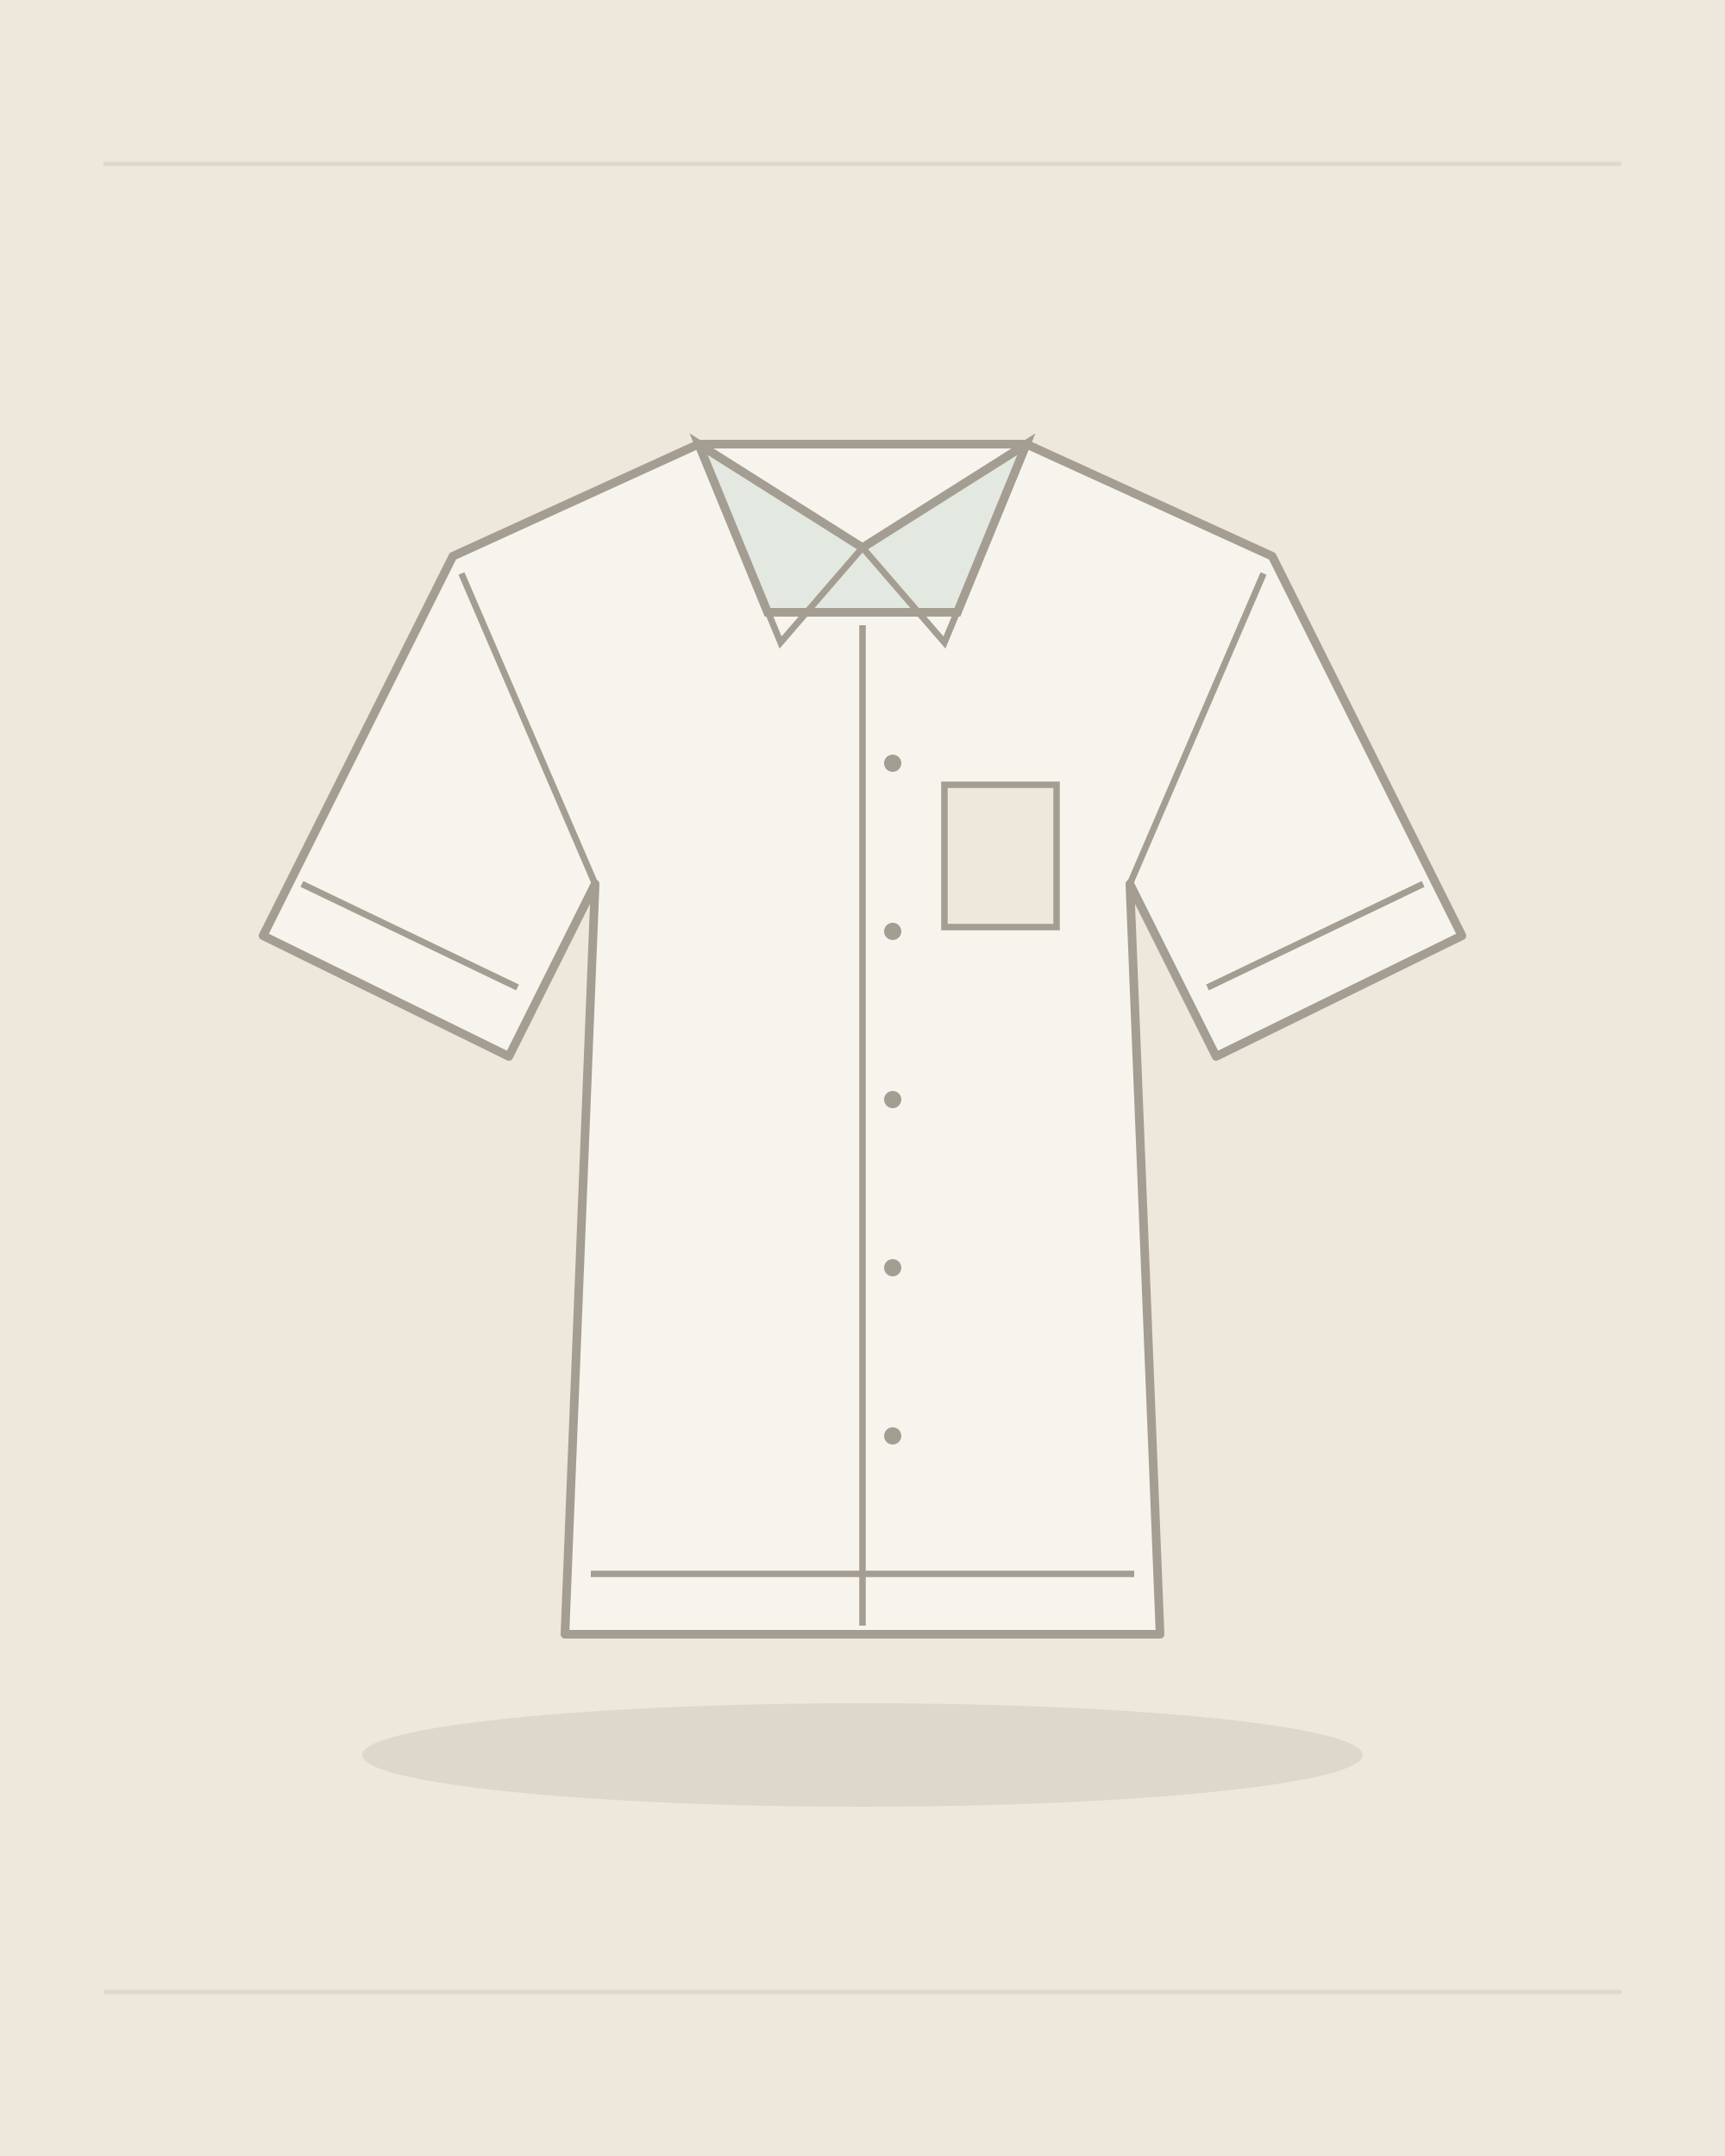
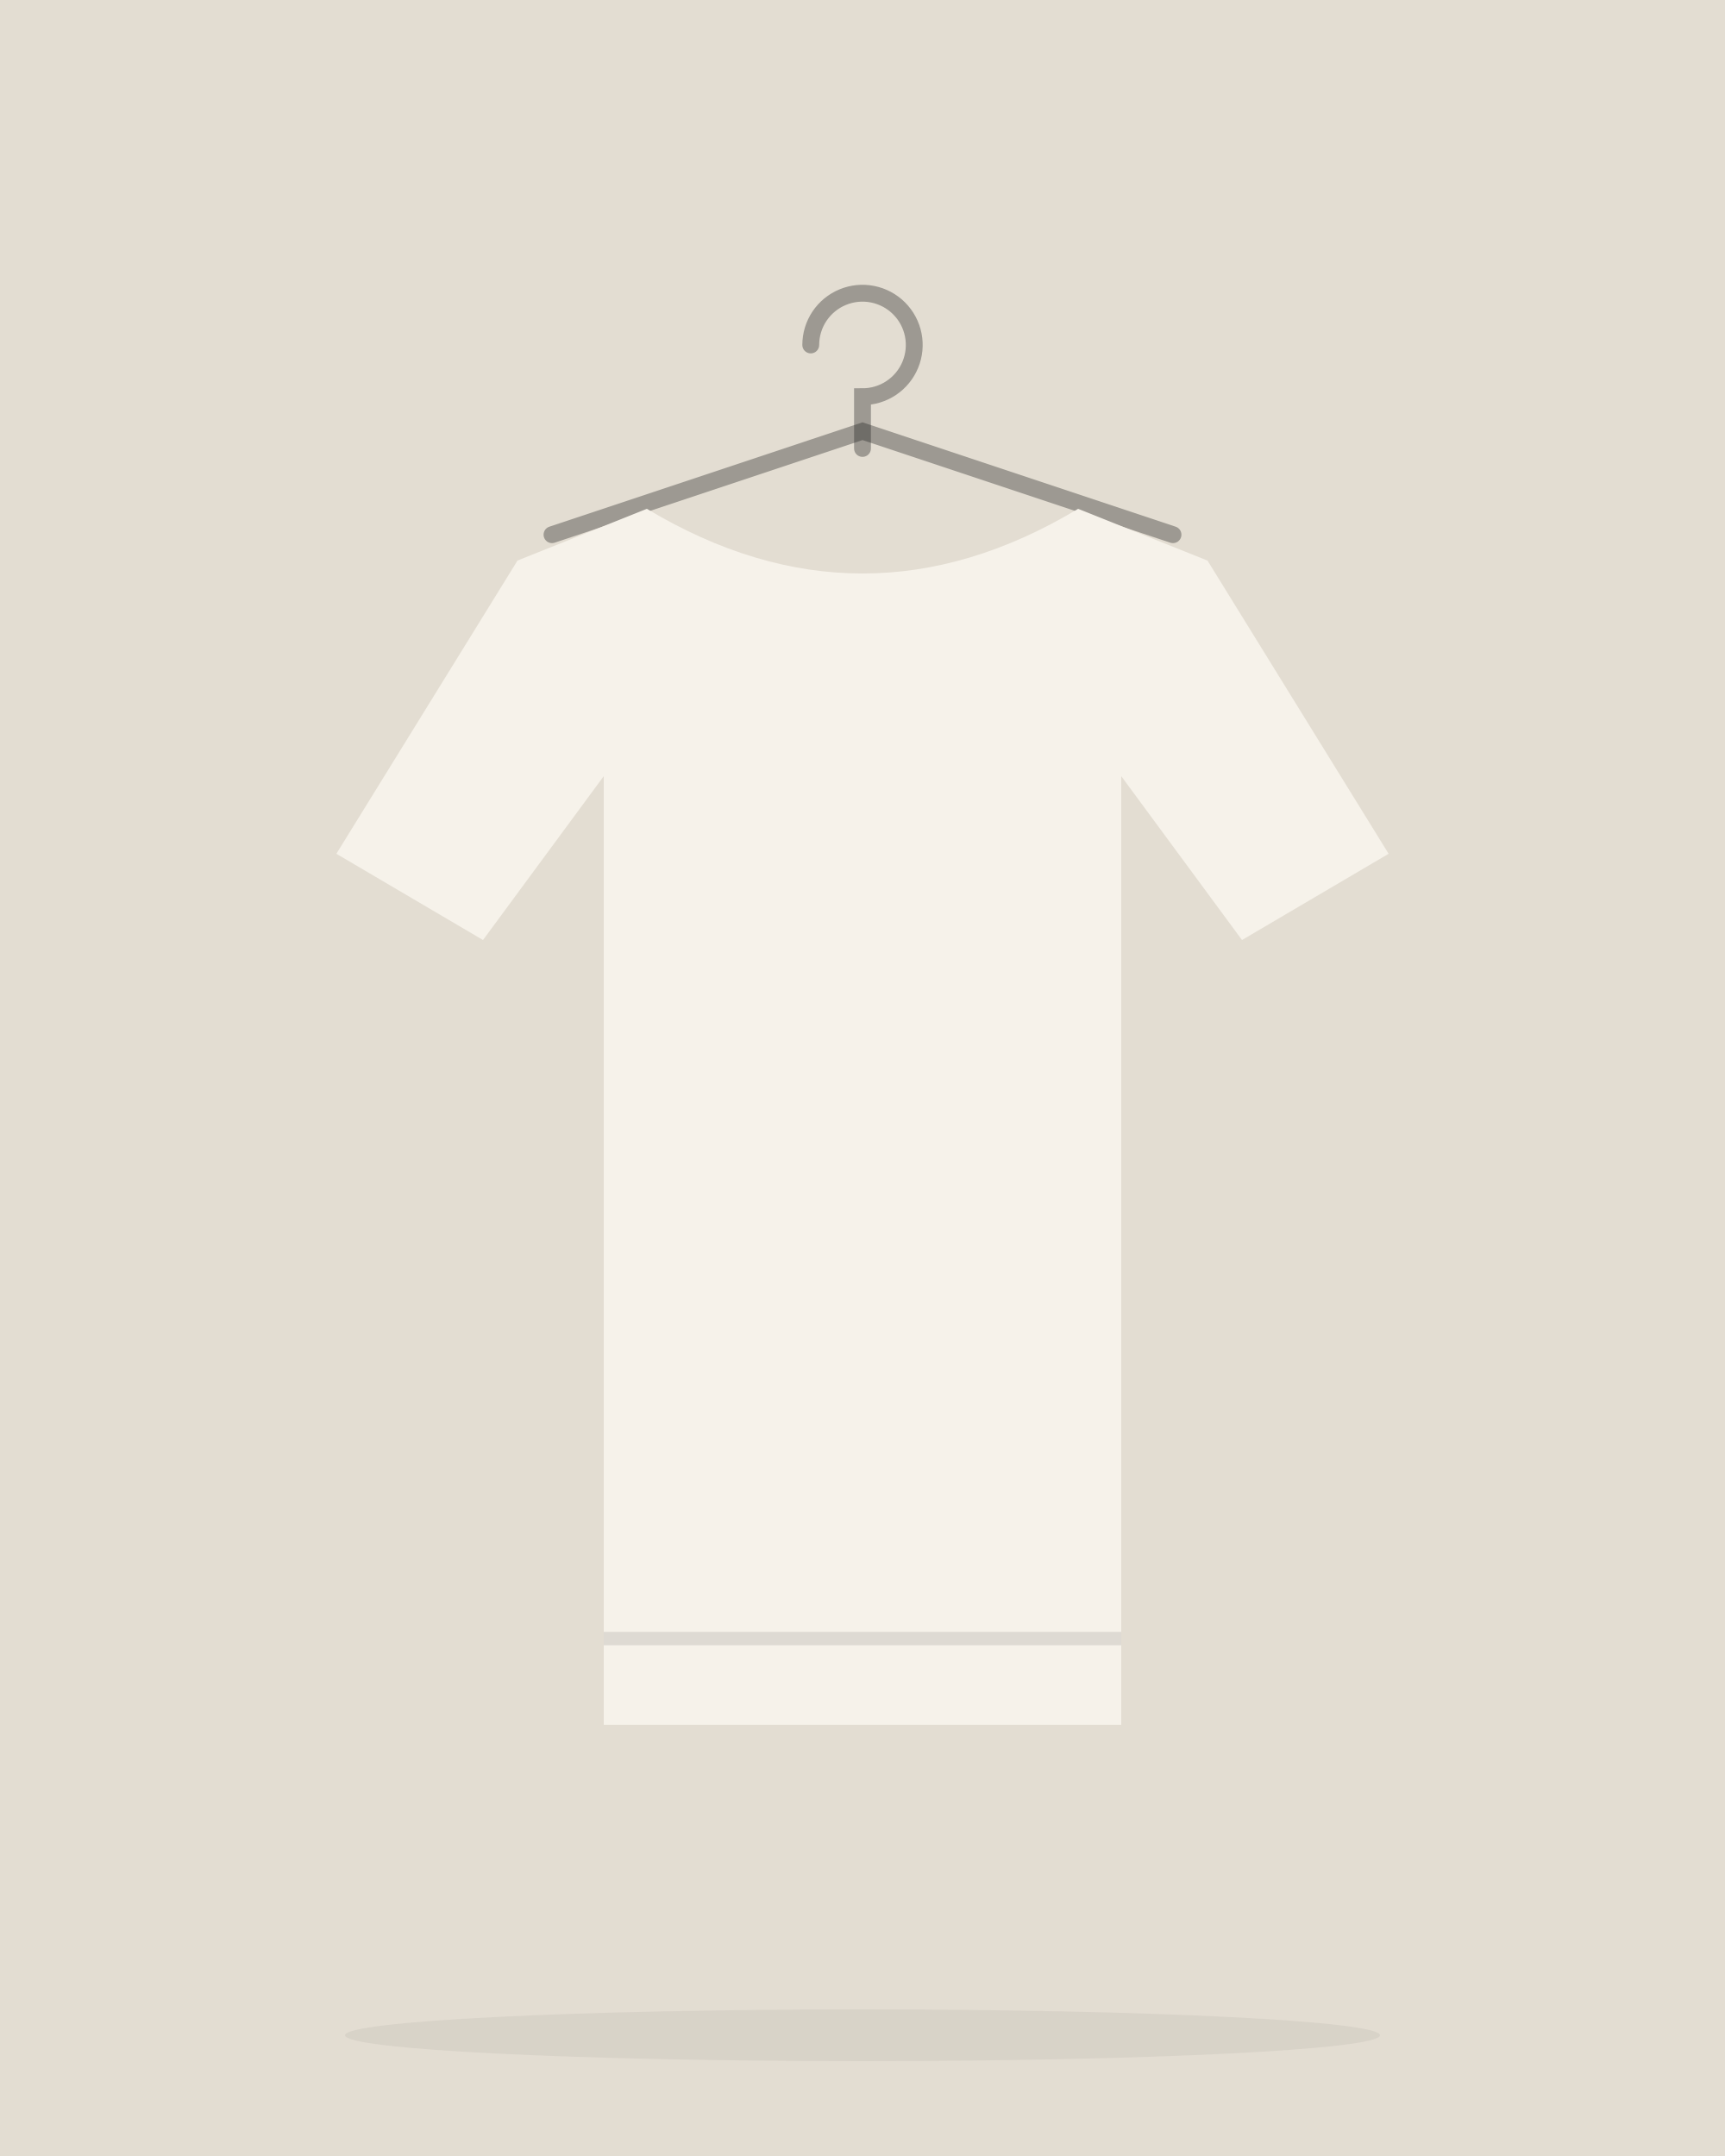
- <svg xmlns="http://www.w3.org/2000/svg" width="400" height="500" viewBox="0 0 400 500">
-   <rect width="400" height="500" fill="#EDE7DC" />
-   <path d="M24 38h352M24 462h352" fill="none" stroke="#DDD7CC" />
-   <ellipse cx="200" cy="407" rx="116" ry="12" fill="#DDD7CC" />
-   <path d="m162 103-57 26-44 88 57 28 20-40-7 174h138l-7-174 20 40 57-28-44-88-57-26z" fill="#F7F4EE" stroke="#A39D92" stroke-width="2" stroke-linejoin="round" />
-   <path d="m162 103 38 24 38-24-16 39h-44z" fill="#E3E8E1" stroke="#A39D92" stroke-width="2" />
-   <path d="m162 103 19 46 19-22 19 22 19-46M200 145v232M107 133l31 72M293 133l-31 72M137 365h126M70 205l50 24M280 229l50-24" fill="none" stroke="#A39D92" stroke-width="1.5" />
-   <path d="M219 182h26v33h-26z" fill="#EDE7DC" stroke="#A39D92" stroke-width="1.5" />
-   <g fill="#A39D92">
-     <circle cx="207" cy="177" r="2" />
-     <circle cx="207" cy="216" r="2" />
-     <circle cx="207" cy="255" r="2" />
-     <circle cx="207" cy="294" r="2" />
-     <circle cx="207" cy="333" r="2" />
+ <svg xmlns="http://www.w3.org/2000/svg" width="256" height="320" viewBox="0 0 256 320" fill="none">
+   <g clip-path="url(#clip0_230_919)">
+     <path d="M256 0H0V320H256V0Z" fill="#E3DDD2" />
+     <path d="M128 66.56V58.88C129.519 58.88 131.004 58.43 132.267 57.586C133.53 56.742 134.514 55.542 135.095 54.139C135.676 52.736 135.829 51.191 135.532 49.702C135.236 48.212 134.504 46.843 133.43 45.769C132.356 44.695 130.988 43.964 129.498 43.668C128.008 43.371 126.464 43.523 125.061 44.105C123.657 44.686 122.458 45.67 121.614 46.933C120.77 48.196 120.32 49.681 120.32 51.2" stroke="#1A1C1A" stroke-opacity="0.35" stroke-width="2.5" stroke-linecap="round" />
+     <path d="M81.92 79.36L128 64L174.08 79.36" stroke="#1A1C1A" stroke-opacity="0.35" stroke-width="2.5" stroke-linecap="round" />
+     <path d="M96 75.52L76.8 83.2L49.92 126.72L71.68 139.52L89.6 115.2V256H166.4V115.2L184.32 139.52L206.08 126.72L179.2 83.2L160 75.52C138.667 88.32 117.333 88.32 96 75.52Z" fill="#F6F2EA" />
+     <path d="M89.6 243.2H166.4H89.6Z" fill="black" />
+     <path d="M89.6 243.2H166.4" stroke="black" stroke-opacity="0.1" stroke-width="2" />
+     <path d="M128 305.92C170.416 305.92 204.8 304.201 204.8 302.08C204.8 299.959 170.416 298.24 128 298.24C85.585 298.24 51.2 299.959 51.2 302.08C51.2 304.201 85.585 305.92 128 305.92Z" fill="black" fill-opacity="0.05" />
  </g>
+   <defs>
+     <clipPath id="clip0_230_919">
+       <rect width="256" height="320" fill="white" />
+     </clipPath>
+   </defs>
</svg>
